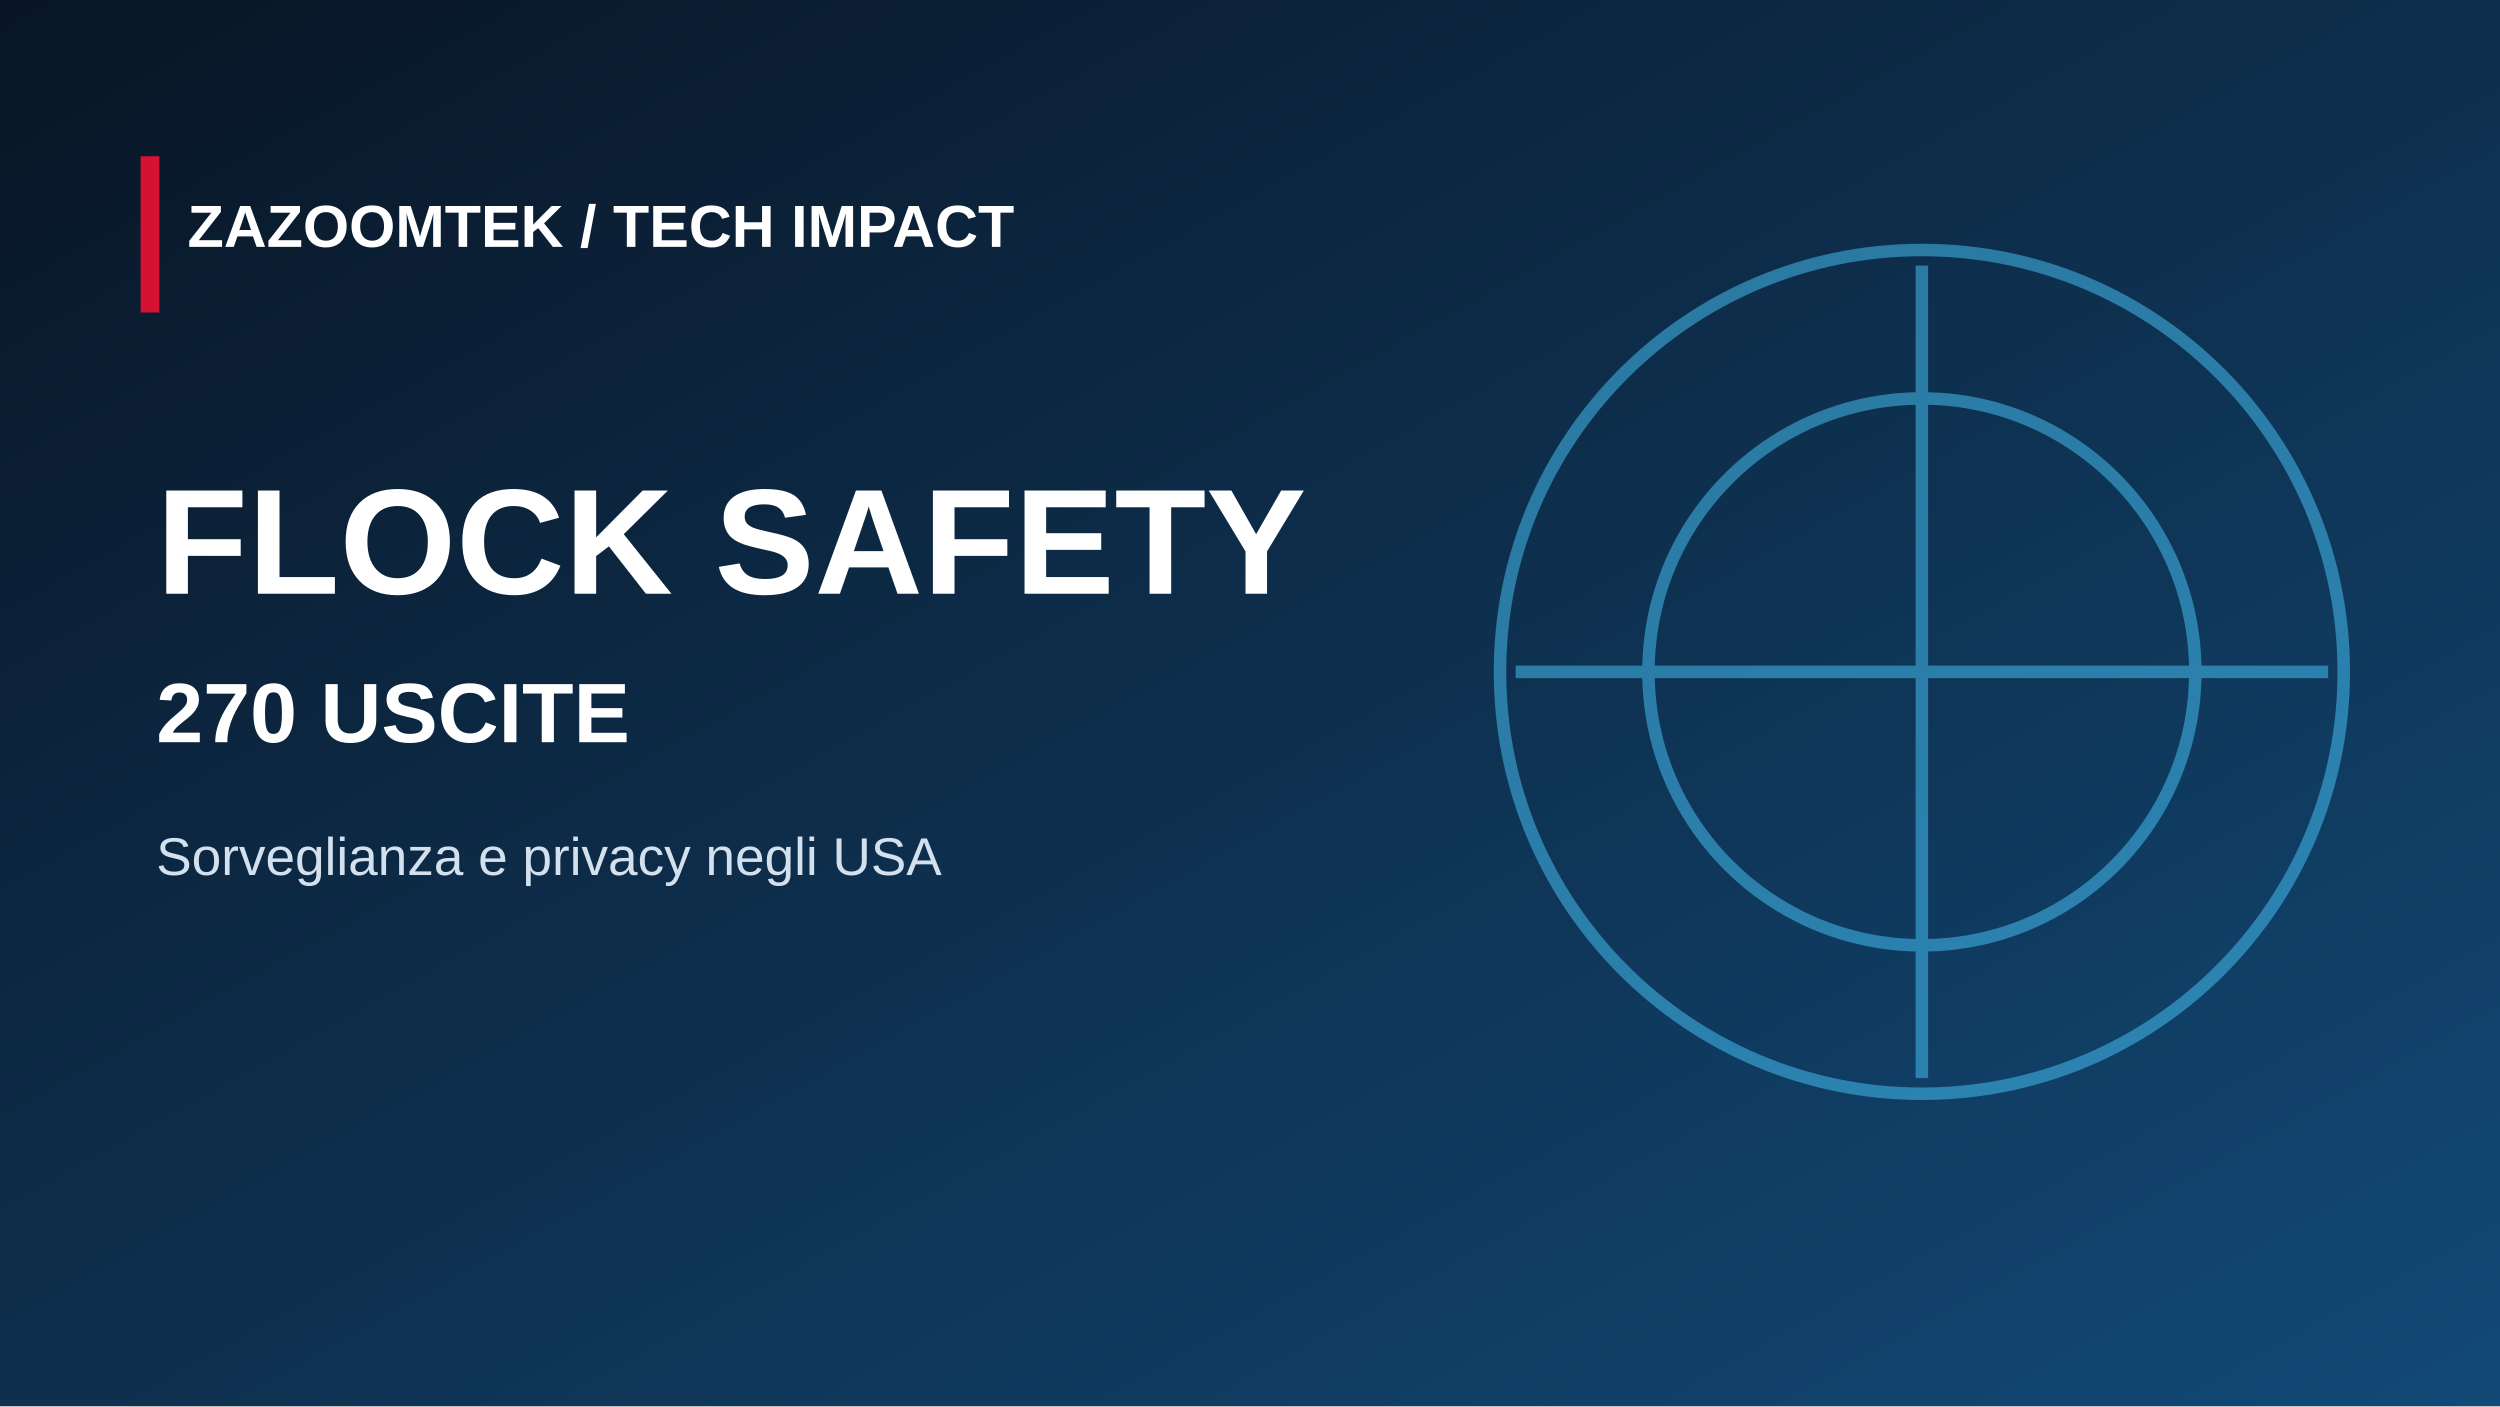
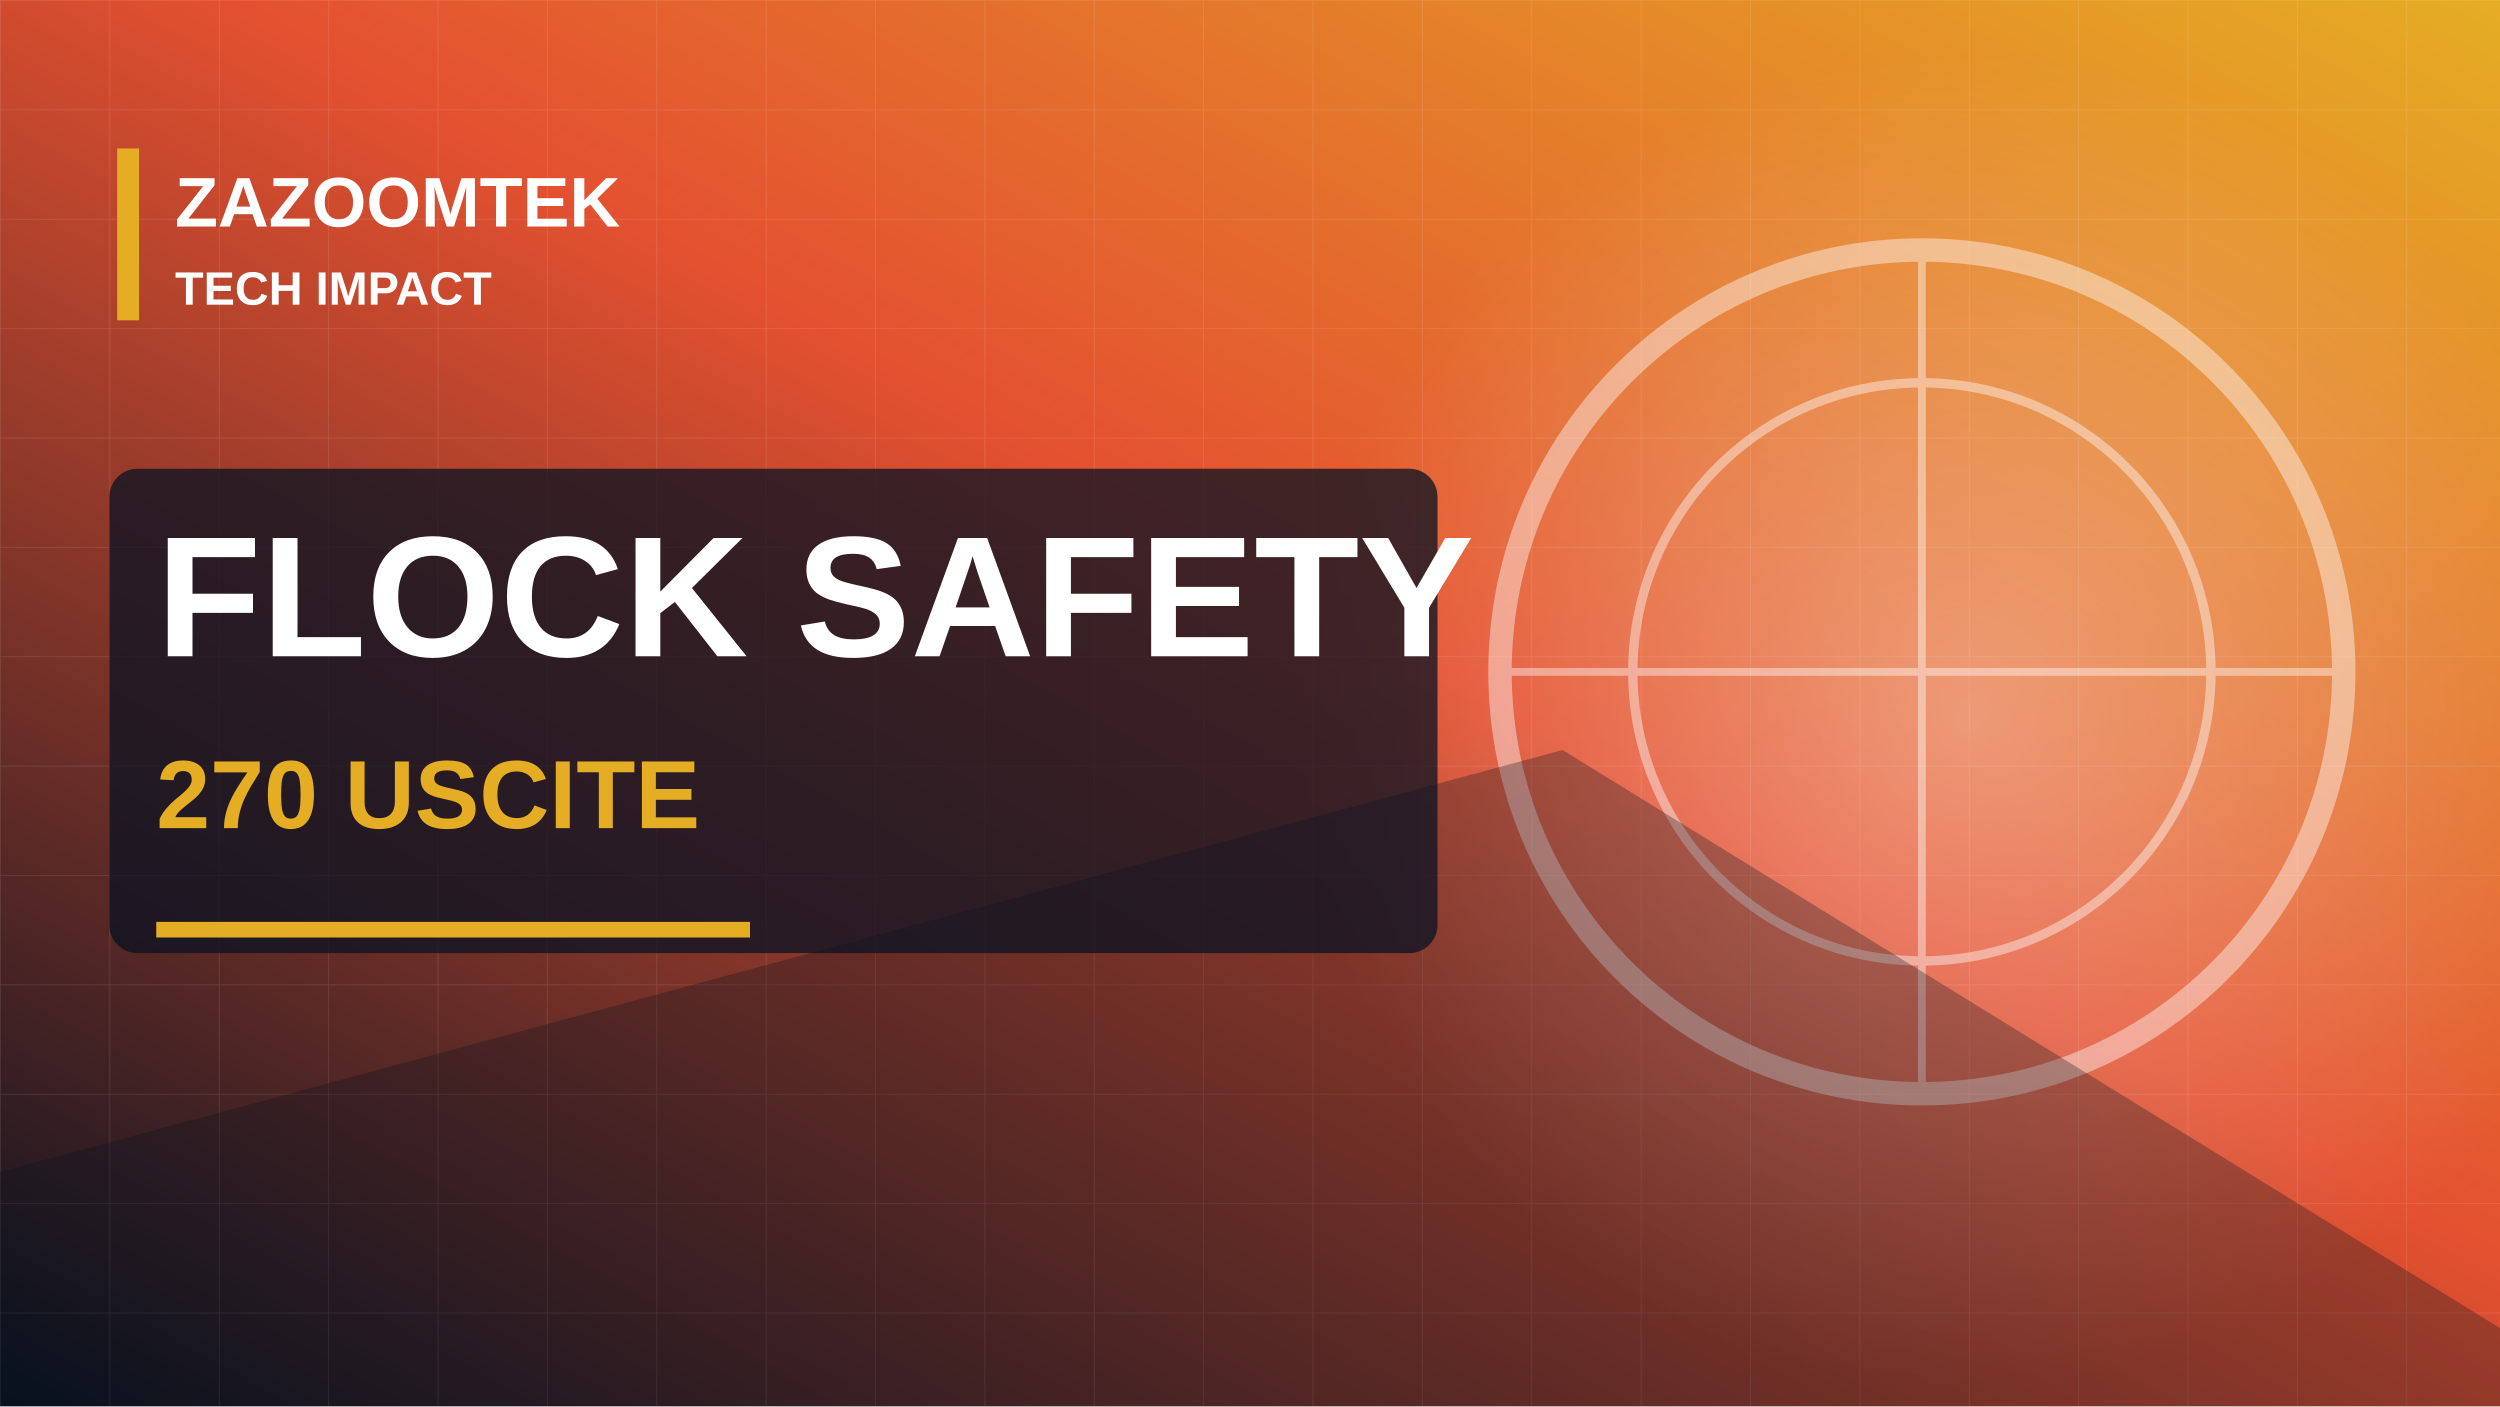
<svg xmlns="http://www.w3.org/2000/svg" width="1600" height="900" viewBox="0 0 1600 900">
  <defs>
-     <linearGradient id="g" x2="1" y2="1">
-       <stop stop-color="#091525" />
-       <stop offset="1" stop-color="#124976" />
+     <linearGradient id="bg" x1="0" y1="1" x2="1" y2="0">
+       <stop stop-color="#07111f" />
+       <stop offset=".55" stop-color="#e45130" />
+       <stop offset="1" stop-color="#e5ad24" />
    </linearGradient>
+     <radialGradient id="glow">
+       <stop stop-color="#ffffff" stop-opacity=".35" />
+       <stop offset="1" stop-color="#ffffff" stop-opacity="0" />
+     </radialGradient>
+     <pattern id="grid" width="70" height="70" patternUnits="userSpaceOnUse">
+       <path d="M70 0H0V70" stroke="#ffffff" stroke-opacity=".12" fill="none" />
+     </pattern>
  </defs>
-   <rect width="1600" height="900" fill="url(#g)" />
-   <g stroke="#48c7fc" fill="none" stroke-width="8" opacity=".5">
-     <circle cx="1230" cy="430" r="270" />
-     <circle cx="1230" cy="430" r="175" />
-     <path d="M970 430h520M1230 170v520" />
+   <rect width="1600" height="900" fill="url(#bg)" />
+   <rect width="1600" height="900" fill="url(#grid)" />
+   <circle cx="1260" cy="460" r="430" fill="url(#glow)" />
+   <g fill="none" stroke="#ffffff" opacity=".42">
+     <circle cx="1230" cy="430" r="270" stroke-width="15" />
+     <circle cx="1230" cy="430" r="185" stroke-width="6" />
+     <path d="M960 430h540M1230 160v540" stroke-width="5" />
  </g>
-   <rect x="90" y="100" width="12" height="100" fill="#d51232" />
-   <text x="120" y="158" font-size="38" font-family="Arial" font-weight="bold" fill="white">ZAZOOMTEK / TECH IMPACT</text>
-   <text x="100" y="380" font-size="96" font-family="Arial" font-weight="bold" fill="white">FLOCK SAFETY</text>
-   <text x="100" y="475" font-size="54" font-family="Arial" font-weight="bold" fill="white">270 USCITE</text>
-   <text x="100" y="560" font-size="34" font-family="Arial" fill="#d3e0ee">Sorveglianza e privacy negli USA</text>
+   <path d="M0 750L1000 480L1600 850V900H0Z" fill="#07111f" opacity=".3" />
+   <rect x="75" y="95" width="14" height="110" fill="#e5ad24" />
+   <text x="112" y="145" font-family="Arial,sans-serif" font-weight="900" font-size="45" fill="white">ZAZOOMTEK</text>
+   <text x="112" y="195" font-family="Arial,sans-serif" font-weight="700" font-size="30" fill="white">TECH IMPACT</text>
+   <rect x="70" y="300" width="850" height="310" rx="18" fill="#081222" fill-opacity=".75" />
+   <text x="100" y="420" font-family="Arial,sans-serif" font-weight="900" font-size="110" fill="white">FLOCK SAFETY</text>
+   <text x="100" y="530" font-family="Arial,sans-serif" font-weight="900" font-size="62" fill="#e5ad24">270 USCITE</text>
+   <rect x="100" y="590" width="380" height="10" fill="#e5ad24" />
</svg>
